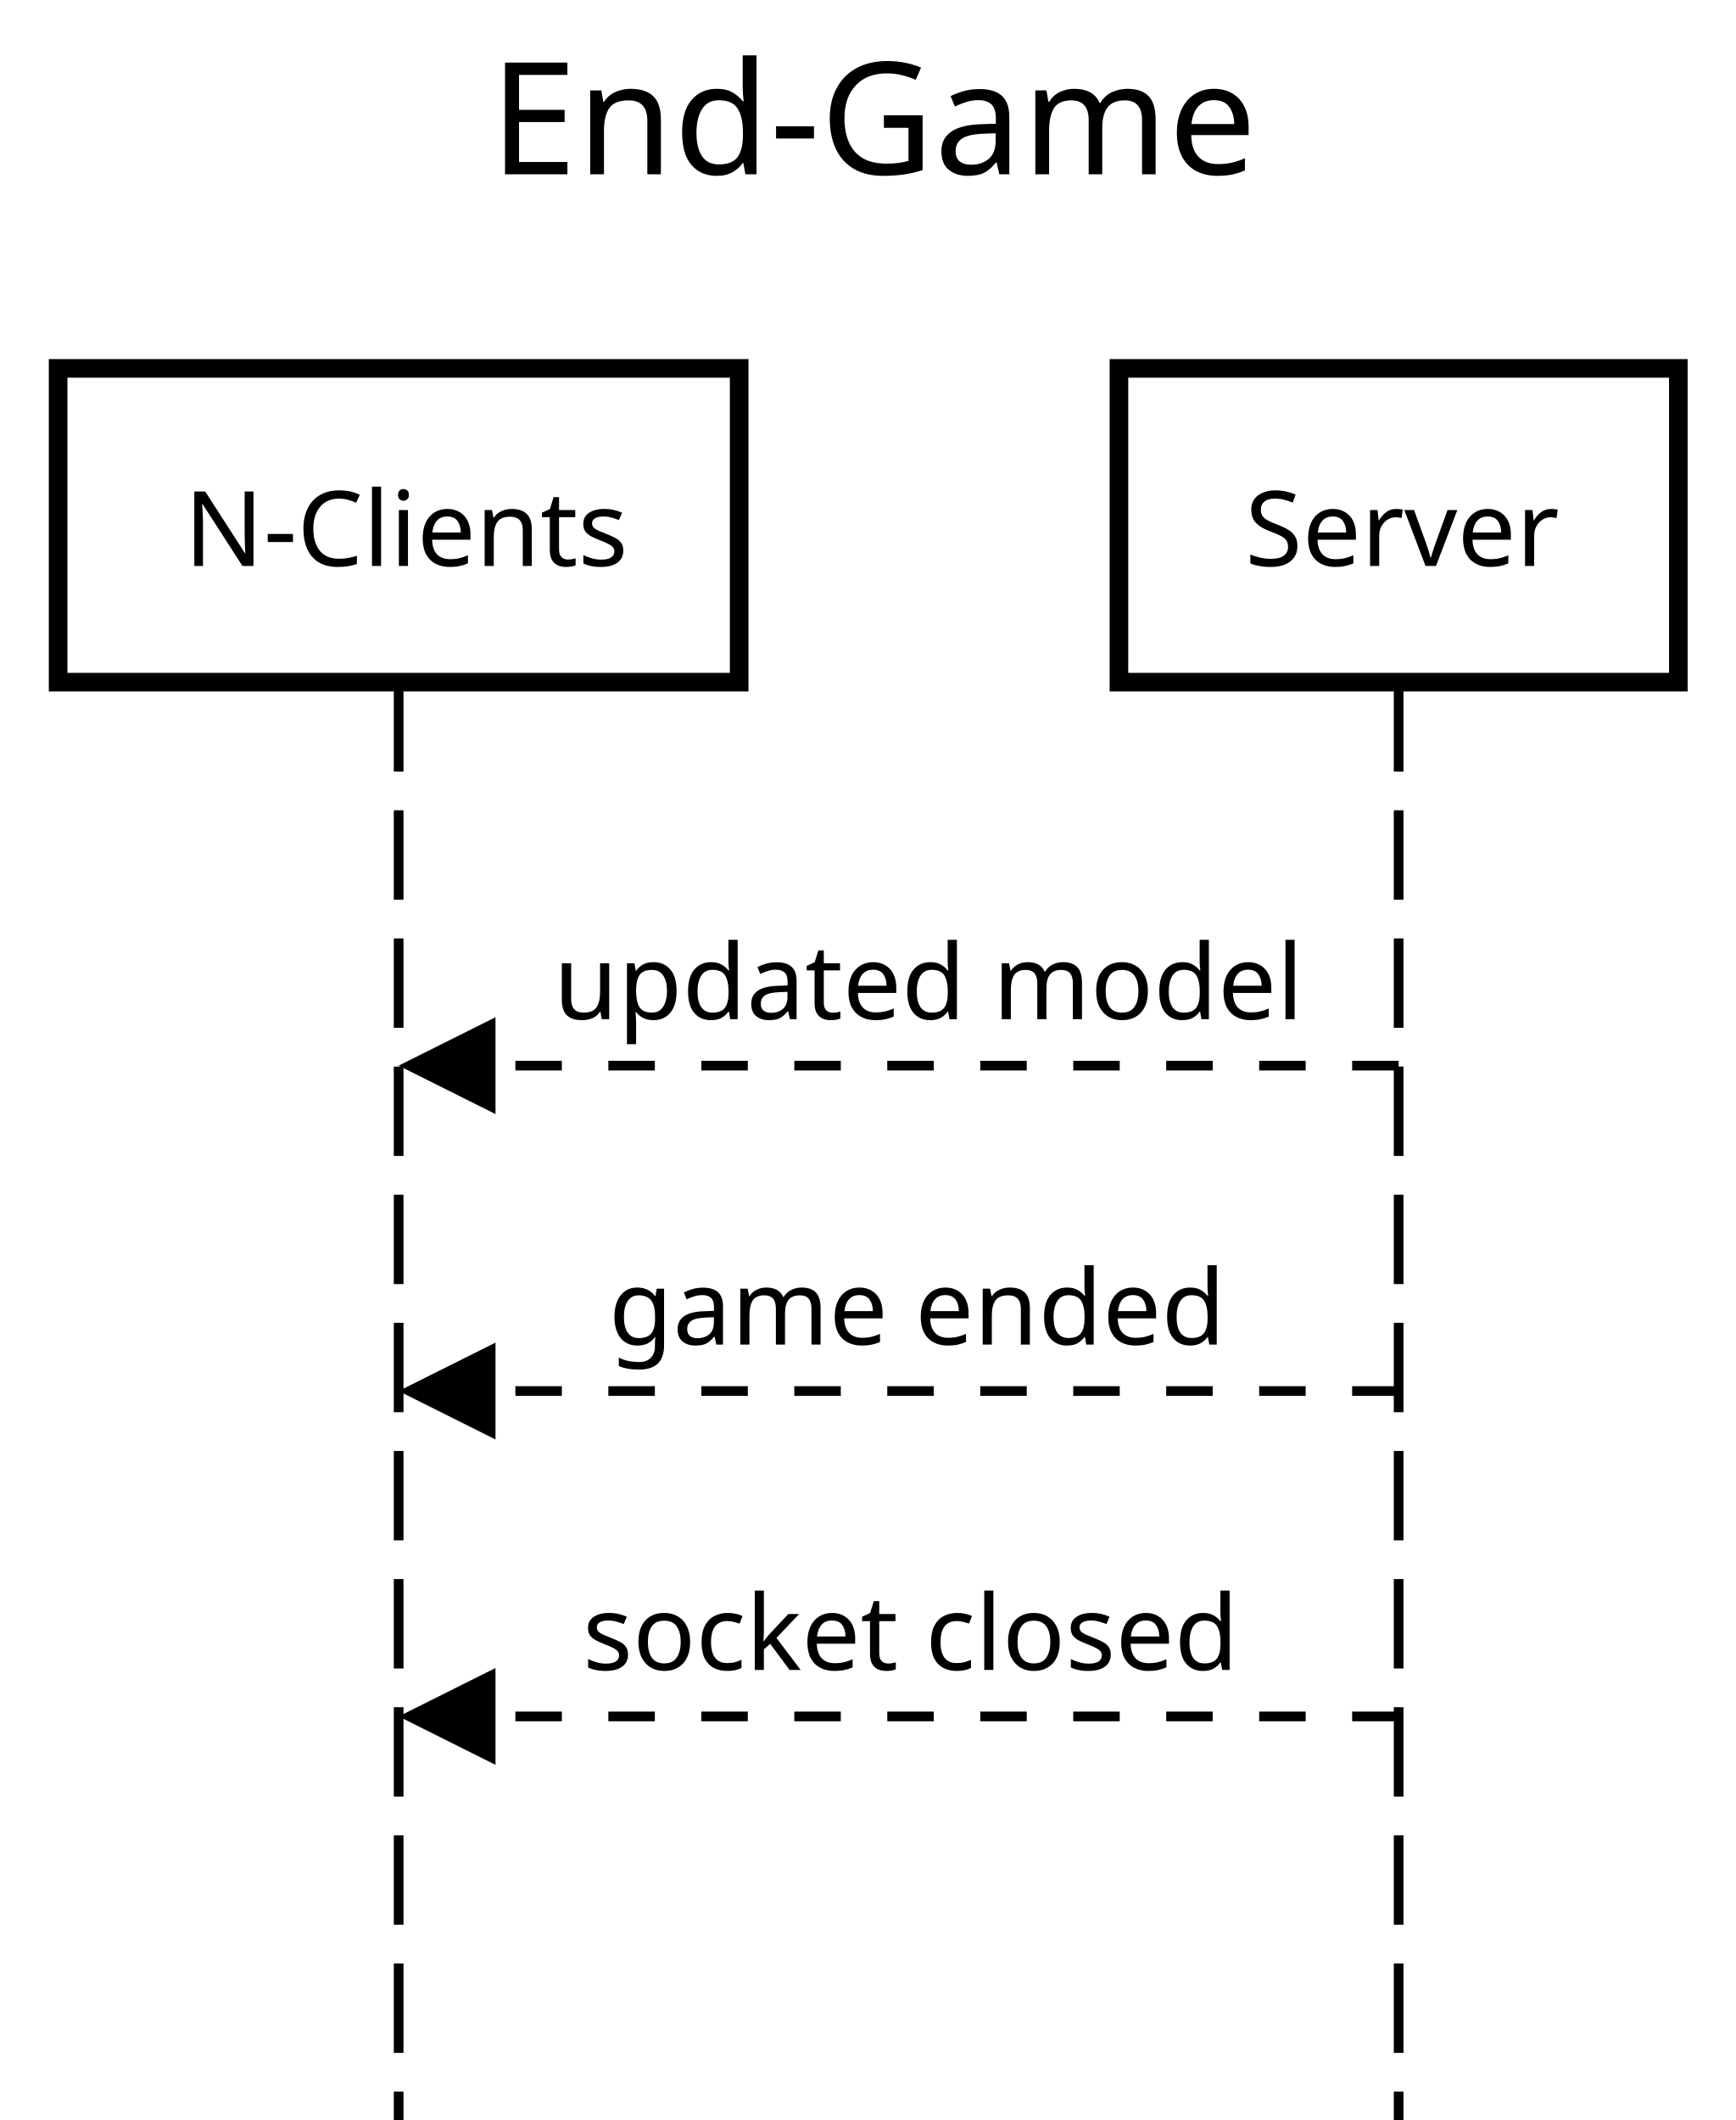
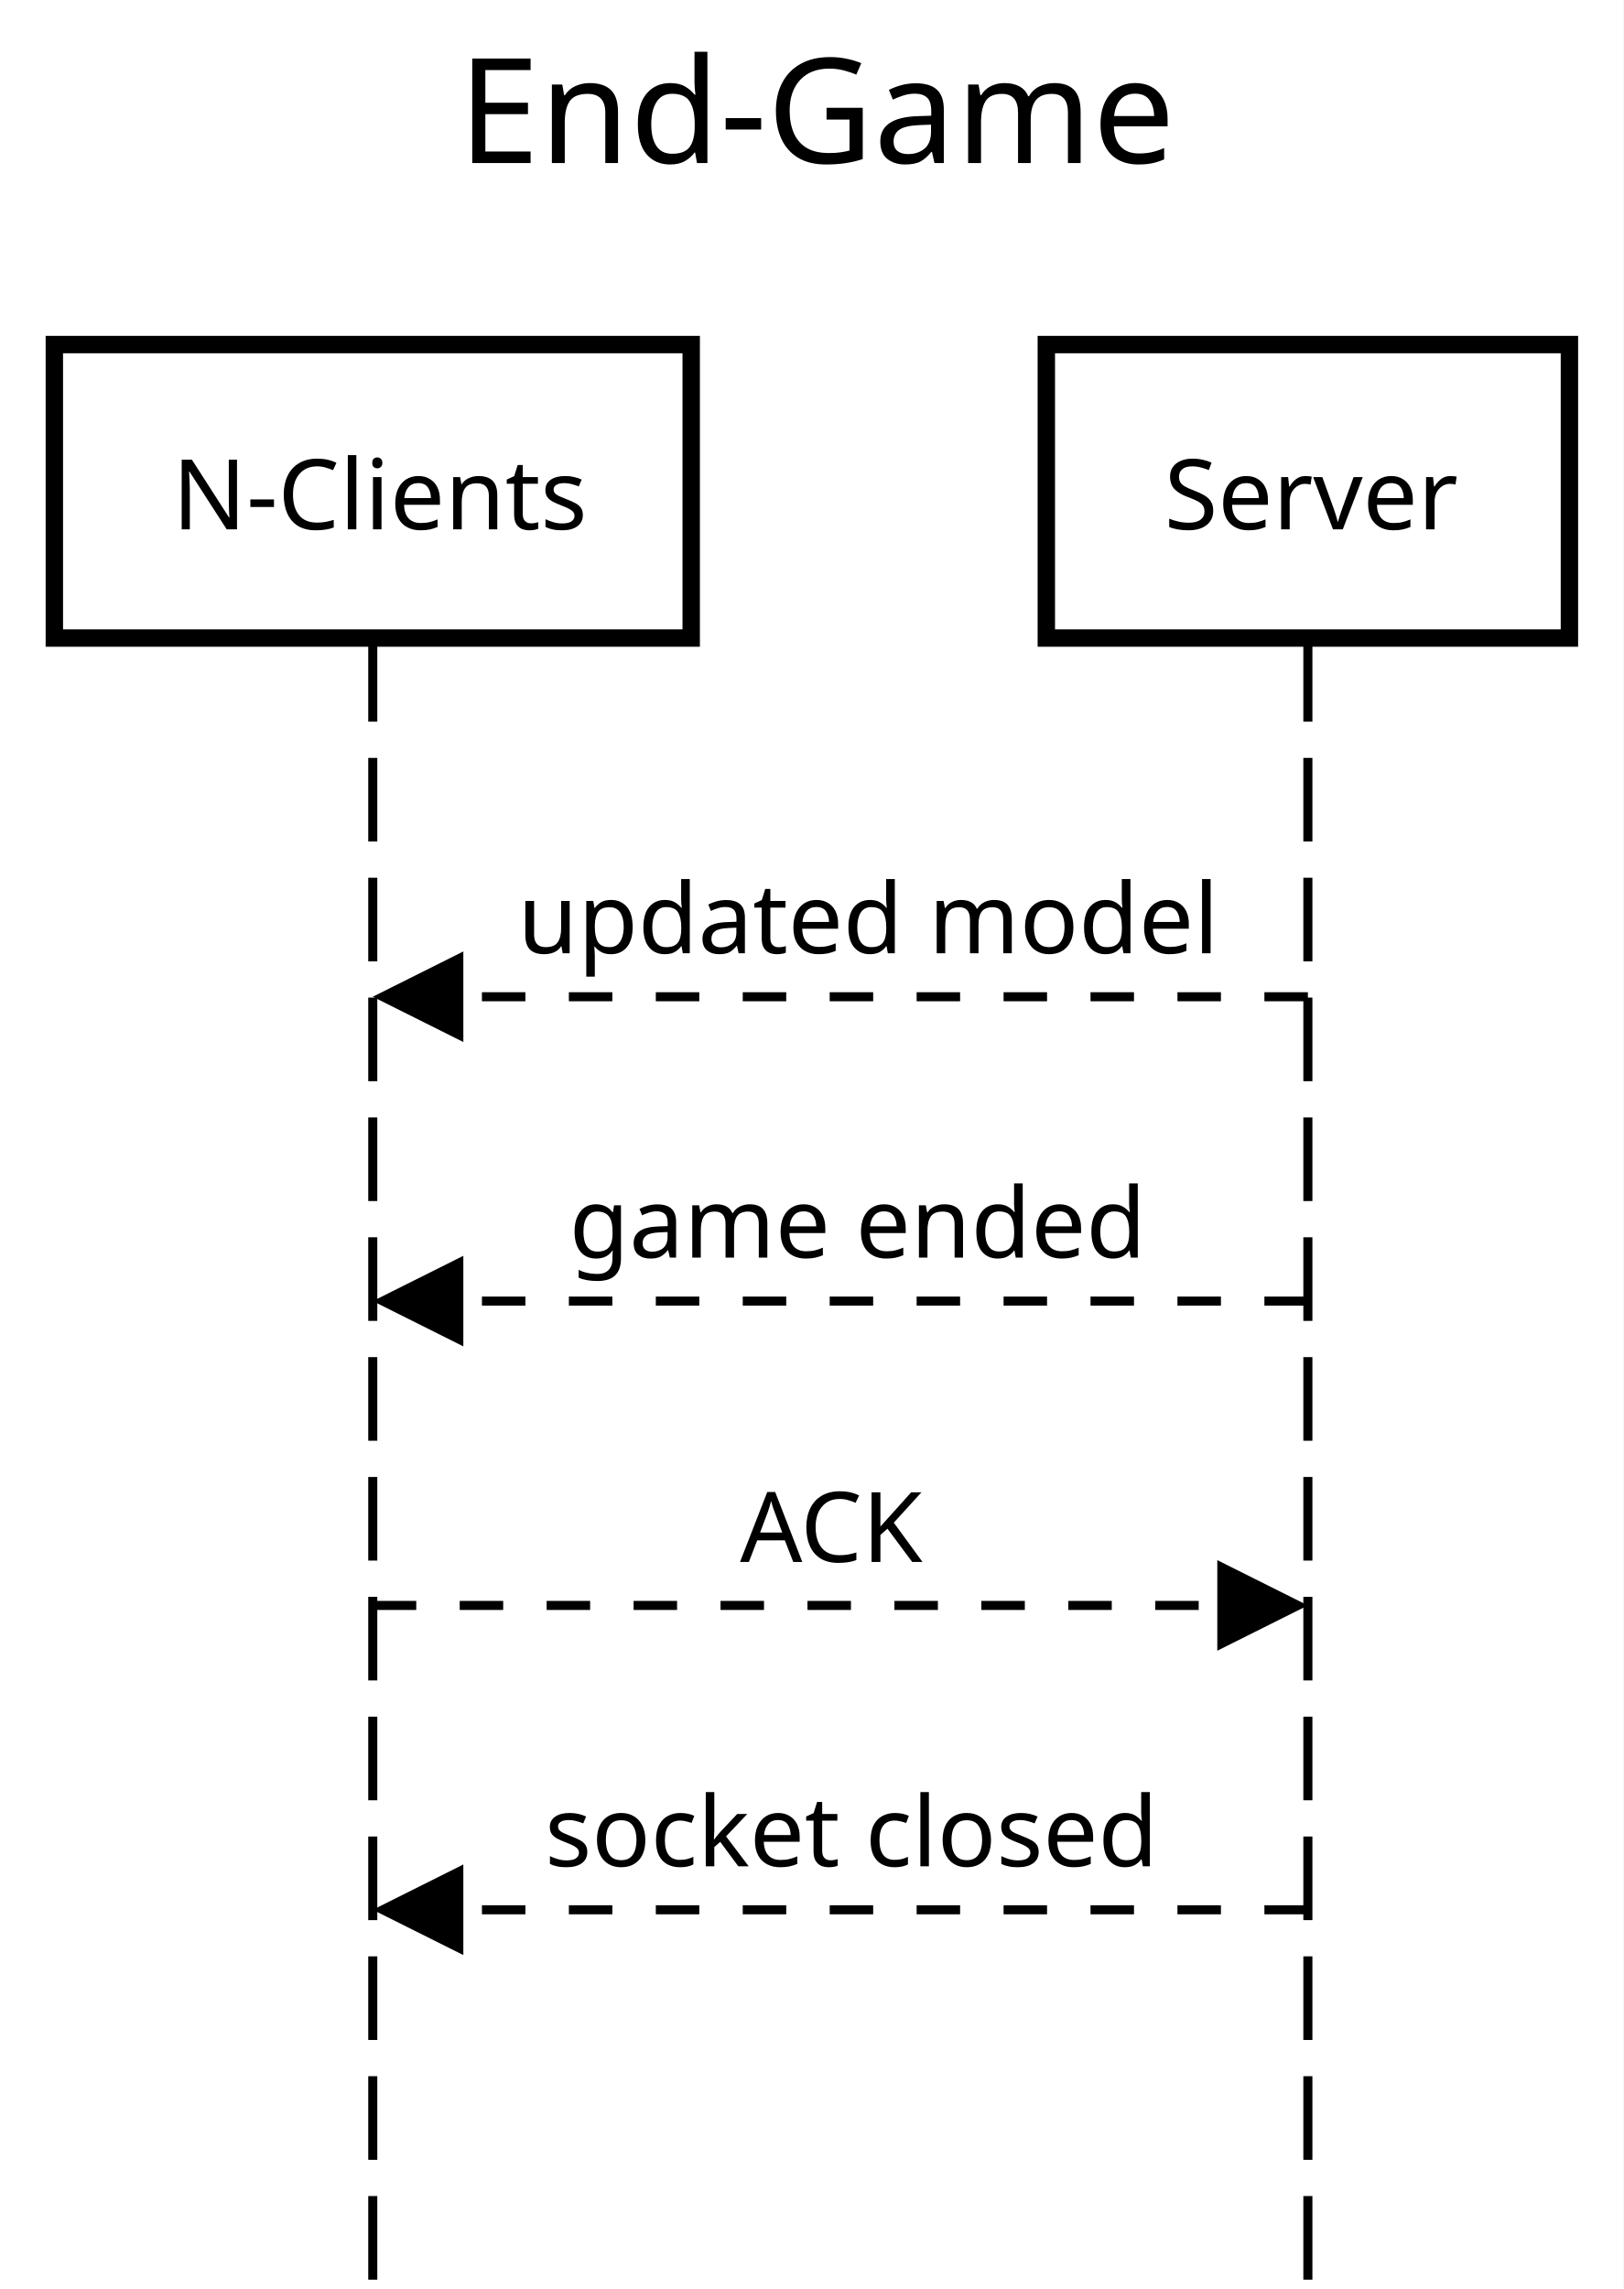
- <svg xmlns="http://www.w3.org/2000/svg" version="1.1" width="244" height="298">
+ <svg xmlns="http://www.w3.org/2000/svg" version="1.1" width="244" height="344">
  <defs />
  <g>
    <g />
    <g />
    <g />
+     <g />
    <g>
-       <rect fill="white" stroke="none" x="0" y="0" width="244" height="298" />
+       <rect fill="white" stroke="none" x="0" y="0" width="244" height="344" />
    </g>
    <g>
      <text fill="black" stroke="none" font-family="sans-serif" font-size="16.5pt" font-style="normal" font-weight="normal" text-decoration="normal" x="68.843" y="24.503" text-anchor="start" dominant-baseline="alphabetic" xml:space="preserve">End-Game</text>
    </g>
    <g />
    <g>
-       <path fill="none" stroke="black" paint-order="fill stroke markers" d=" M 56.031 95.888 L 56.031 298.444" stroke-miterlimit="10" stroke-width="1.361" stroke-dasharray="12.566,5.445" />
-       <path fill="none" stroke="black" paint-order="fill stroke markers" d=" M 196.585 95.888 L 196.585 298.444" stroke-miterlimit="10" stroke-width="1.361" stroke-dasharray="12.566,5.445" />
+       <path fill="none" stroke="black" paint-order="fill stroke markers" d=" M 56.031 95.888 L 56.031 344.183" stroke-miterlimit="10" stroke-width="1.361" stroke-dasharray="12.566,5.445" />
+       <path fill="none" stroke="black" paint-order="fill stroke markers" d=" M 196.585 95.888 L 196.585 344.183" stroke-miterlimit="10" stroke-width="1.361" stroke-dasharray="12.566,5.445" />
    </g>
    <g>
      <path fill="none" stroke="none" />
      <g>
        <path fill="white" stroke="black" paint-order="fill stroke markers" d=" M 8.168 51.783 L 103.894 51.783 L 103.894 95.888 L 8.168 95.888 L 8.168 51.783 Z" stroke-miterlimit="10" stroke-width="2.614" stroke-dasharray="" />
      </g>
      <g>
        <g />
        <text fill="black" stroke="none" font-family="sans-serif" font-size="11pt" font-style="normal" font-weight="normal" text-decoration="normal" x="25.891" y="79.552" text-anchor="start" dominant-baseline="alphabetic" xml:space="preserve">N-Clients</text>
      </g>
      <path fill="none" stroke="none" />
      <g>
        <path fill="white" stroke="black" paint-order="fill stroke markers" d=" M 157.272 51.783 L 235.898 51.783 L 235.898 95.888 L 157.272 95.888 L 157.272 51.783 Z" stroke-miterlimit="10" stroke-width="2.614" stroke-dasharray="" />
      </g>
      <g>
        <g />
        <text fill="black" stroke="none" font-family="sans-serif" font-size="11pt" font-style="normal" font-weight="normal" text-decoration="normal" x="174.996" y="79.552" text-anchor="start" dominant-baseline="alphabetic" xml:space="preserve">Server</text>
      </g>
    </g>
    <g>
      <g>
        <g>
          <rect fill="white" stroke="none" x="75.361" y="128.558" width="101.894" height="21.236" />
        </g>
        <text fill="black" stroke="none" font-family="sans-serif" font-size="11pt" font-style="normal" font-weight="normal" text-decoration="normal" x="77.811" y="143.26" text-anchor="start" dominant-baseline="alphabetic" xml:space="preserve">updated model</text>
      </g>
      <g>
        <path fill="none" stroke="black" paint-order="fill stroke markers" d=" M 196.585 149.794 L 69.48 149.794" stroke-miterlimit="10" stroke-width="1.361" stroke-dasharray="6.534" />
        <g transform="translate(56.03087,149.7938) translate(-56.03087,-149.7938)">
          <path fill="black" stroke="none" paint-order="stroke fill markers" d=" M 69.644 142.987 L 56.031 149.794 L 69.644 156.6 Z" />
        </g>
      </g>
      <g>
        <g>
          <rect fill="white" stroke="none" x="83.102" y="174.297" width="86.411" height="21.236" />
        </g>
        <text fill="black" stroke="none" font-family="sans-serif" font-size="11pt" font-style="normal" font-weight="normal" text-decoration="normal" x="85.553" y="188.998" text-anchor="start" dominant-baseline="alphabetic" xml:space="preserve">game ended</text>
      </g>
      <g>
        <path fill="none" stroke="black" paint-order="fill stroke markers" d=" M 196.585 195.532 L 69.48 195.532" stroke-miterlimit="10" stroke-width="1.361" stroke-dasharray="6.534" />
        <g transform="translate(56.03087,195.5324) translate(-56.03087,-195.5324)">
          <path fill="black" stroke="none" paint-order="stroke fill markers" d=" M 69.644 188.726 L 56.031 195.532 L 69.644 202.339 Z" />
        </g>
      </g>
      <g>
        <g>
-           <rect fill="white" stroke="none" x="79.448" y="220.035" width="93.719" height="21.236" />
+           <rect fill="white" stroke="none" x="108.786" y="220.035" width="35.044" height="21.236" />
        </g>
-         <text fill="black" stroke="none" font-family="sans-serif" font-size="11pt" font-style="normal" font-weight="normal" text-decoration="normal" x="81.898" y="234.737" text-anchor="start" dominant-baseline="alphabetic" xml:space="preserve">socket closed</text>
+         <text fill="black" stroke="none" font-family="sans-serif" font-size="11pt" font-style="normal" font-weight="normal" text-decoration="normal" x="111.236" y="234.737" text-anchor="start" dominant-baseline="alphabetic" xml:space="preserve">ACK</text>
      </g>
      <g>
-         <path fill="none" stroke="black" paint-order="fill stroke markers" d=" M 196.585 241.271 L 69.48 241.271" stroke-miterlimit="10" stroke-width="1.361" stroke-dasharray="6.534" />
-         <g transform="translate(56.03087,241.271) translate(-56.03087,-241.271)">
-           <path fill="black" stroke="none" paint-order="stroke fill markers" d=" M 69.644 234.465 L 56.031 241.271 L 69.644 248.077 Z" />
+         <path fill="none" stroke="black" paint-order="fill stroke markers" d=" M 56.031 241.271 L 183.136 241.271" stroke-miterlimit="10" stroke-width="1.361" stroke-dasharray="6.534" />
+         <g transform="translate(196.5849,241.271) translate(-196.5849,-241.271)">
+           <path fill="black" stroke="none" paint-order="stroke fill markers" d=" M 182.972 234.465 L 196.585 241.271 L 182.972 248.077 Z" />
+         </g>
+       </g>
+       <g>
+         <g>
+           <rect fill="white" stroke="none" x="79.448" y="265.774" width="93.719" height="21.236" />
+         </g>
+         <text fill="black" stroke="none" font-family="sans-serif" font-size="11pt" font-style="normal" font-weight="normal" text-decoration="normal" x="81.898" y="280.475" text-anchor="start" dominant-baseline="alphabetic" xml:space="preserve">socket closed</text>
+       </g>
+       <g>
+         <path fill="none" stroke="black" paint-order="fill stroke markers" d=" M 196.585 287.01 L 69.48 287.01" stroke-miterlimit="10" stroke-width="1.361" stroke-dasharray="6.534" />
+         <g transform="translate(56.03087,287.0095) translate(-56.03087,-287.0095)">
+           <path fill="black" stroke="none" paint-order="stroke fill markers" d=" M 69.644 280.203 L 56.031 287.01 L 69.644 293.816 Z" />
        </g>
      </g>
    </g>
    <g />
    <g />
  </g>
</svg>
